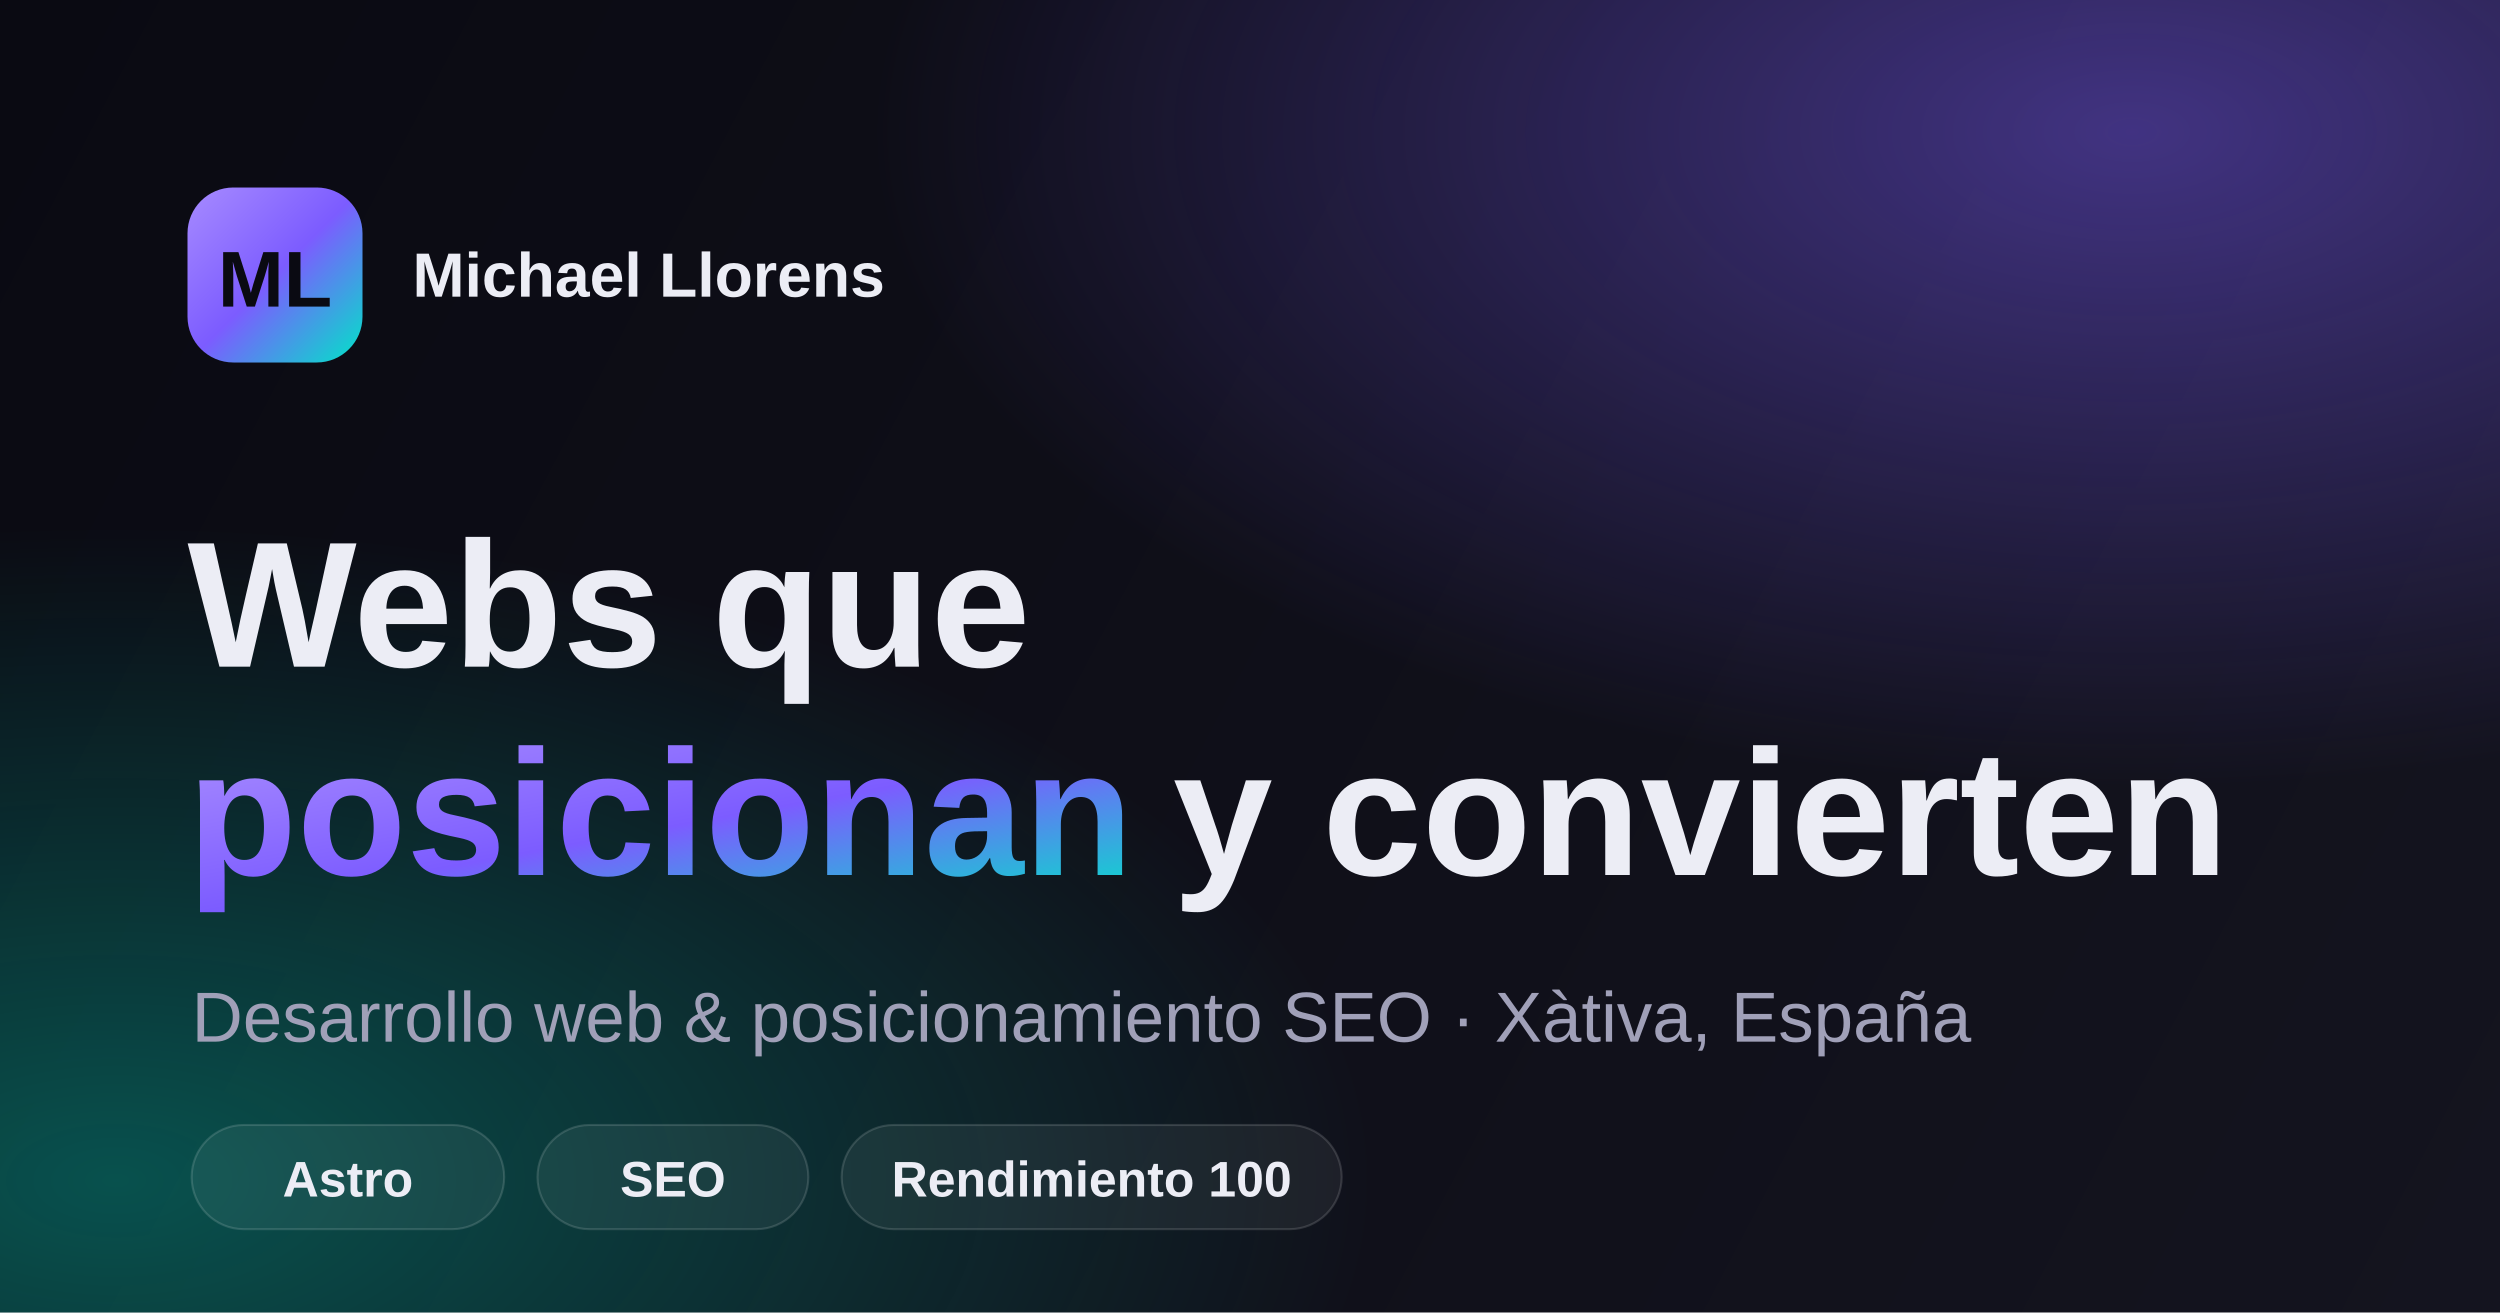
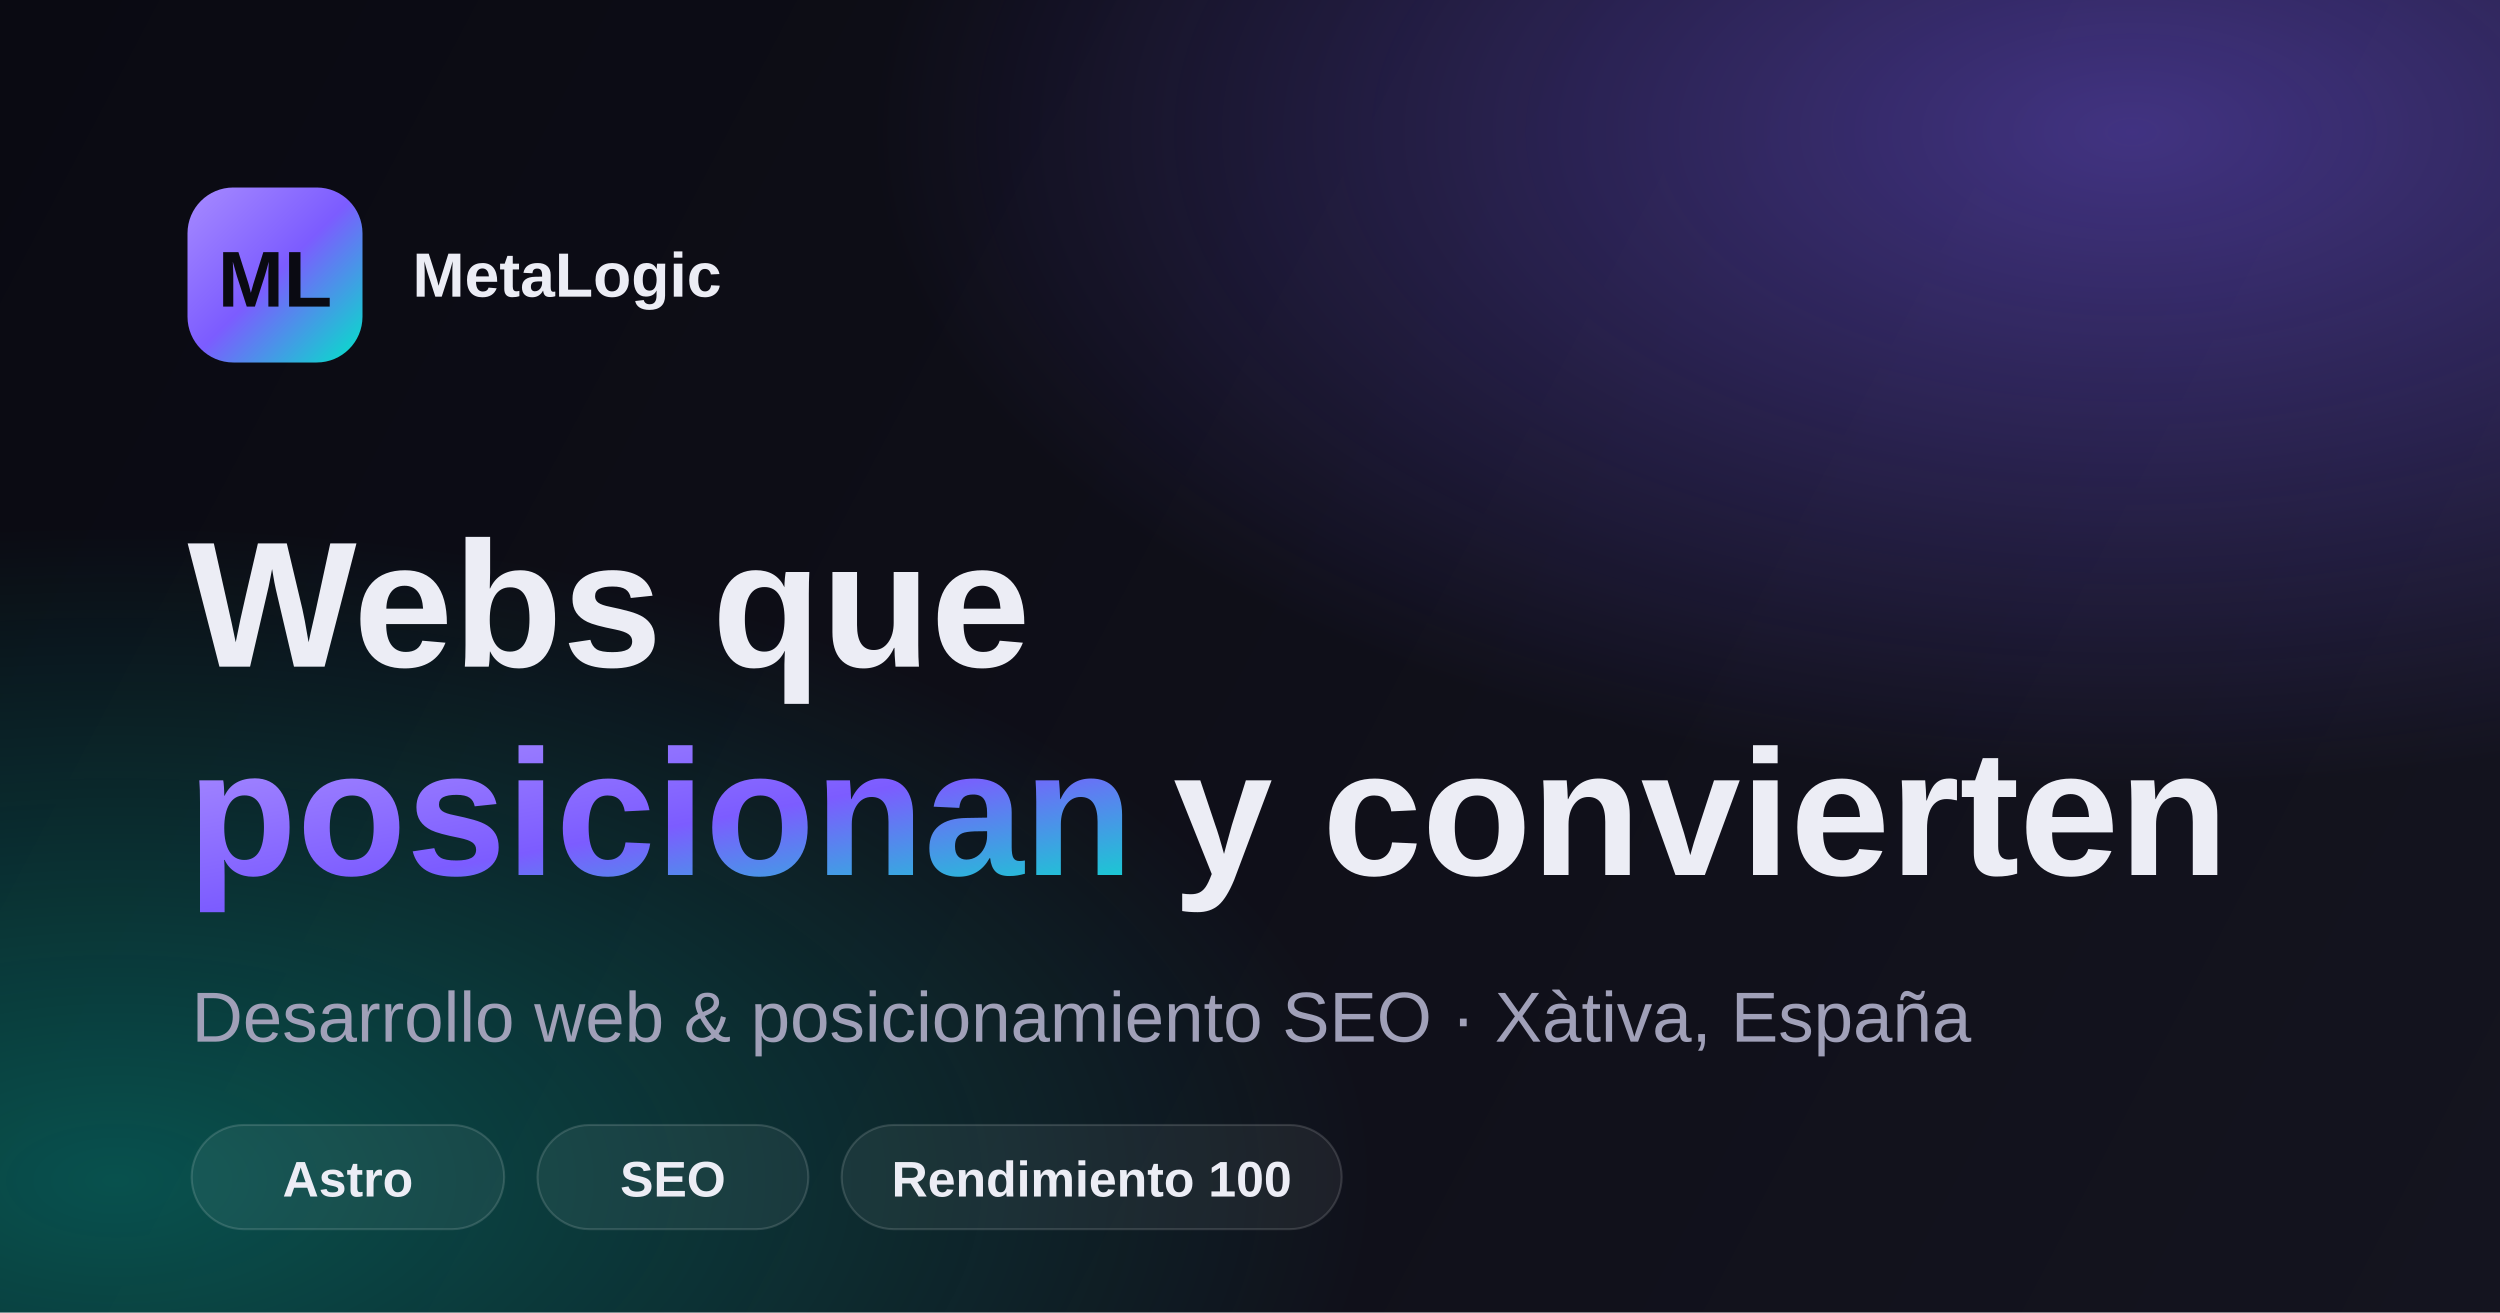
<svg xmlns="http://www.w3.org/2000/svg" viewBox="0 0 1200 630" width="1200" height="630">
  <defs>
    <linearGradient id="bg" x1="0" y1="0" x2="1200" y2="630" gradientUnits="userSpaceOnUse">
      <stop offset="0" stop-color="#0a0a12" />
      <stop offset="1" stop-color="#14141f" />
    </linearGradient>
    <linearGradient id="accent" x1="0" y1="0" x2="1" y2="1">
      <stop offset="0" stop-color="#a78bff" />
      <stop offset="0.5" stop-color="#7c5cff" />
      <stop offset="1" stop-color="#00e5c7" />
    </linearGradient>
    <radialGradient id="glow1" cx="0.85" cy="0.1" r="0.5">
      <stop offset="0" stop-color="#7c5cff" stop-opacity="0.45" />
      <stop offset="1" stop-color="#7c5cff" stop-opacity="0" />
    </radialGradient>
    <radialGradient id="glow2" cx="0.05" cy="0.9" r="0.5">
      <stop offset="0" stop-color="#00e5c7" stop-opacity="0.32" />
      <stop offset="1" stop-color="#00e5c7" stop-opacity="0" />
    </radialGradient>
  </defs>
  <rect width="1200" height="630" fill="url(#bg)" />
  <rect width="1200" height="630" fill="url(#glow1)" />
  <rect width="1200" height="630" fill="url(#glow2)" />
  <g transform="translate(90, 90)">
    <rect width="84" height="84" rx="22" fill="url(#accent)" />
    <text x="42" y="44" text-anchor="middle" dominant-baseline="central" font-family="'Segoe UI', Arial, sans-serif" font-weight="700" font-size="38" fill="#0a0a12">ML</text>
-     <text x="108" y="42" dominant-baseline="central" font-family="'Segoe UI', Arial, sans-serif" font-weight="700" font-size="30" fill="#ecedf5">Michael Llorens</text>
+     <text x="108" y="42" dominant-baseline="central" font-family="'Segoe UI', Arial, sans-serif" font-weight="700" font-size="30" fill="#ecedf5">MetaLogic</text>
  </g>
  <text x="90" y="320" font-family="'Segoe UI', Arial, sans-serif" font-weight="700" font-size="86" fill="#ecedf5">Webs que</text>
  <text x="90" y="420" font-family="'Segoe UI', Arial, sans-serif" font-weight="700" font-size="86" fill="url(#accent)">posicionan</text>
  <text x="563" y="420" font-family="'Segoe UI', Arial, sans-serif" font-weight="700" font-size="86" fill="#ecedf5">y convierten</text>
  <text x="92" y="500" font-family="'Segoe UI', Arial, sans-serif" font-weight="400" font-size="34" fill="#a0a0b8">Desarrollo web &amp; posicionamiento SEO · Xàtiva, España</text>
  <g font-family="'Segoe UI', Arial, sans-serif" font-weight="600" font-size="24" fill="#ecedf5">
    <rect x="92" y="540" width="150" height="50" rx="25" fill="rgba(255,255,255,0.06)" stroke="rgba(255,255,255,0.14)" />
    <text x="167" y="566" text-anchor="middle" dominant-baseline="central">Astro</text>
    <rect x="258" y="540" width="130" height="50" rx="25" fill="rgba(255,255,255,0.06)" stroke="rgba(255,255,255,0.14)" />
    <text x="323" y="566" text-anchor="middle" dominant-baseline="central">SEO</text>
    <rect x="404" y="540" width="240" height="50" rx="25" fill="rgba(255,255,255,0.06)" stroke="rgba(255,255,255,0.14)" />
    <text x="524" y="566" text-anchor="middle" dominant-baseline="central">Rendimiento 100</text>
  </g>
</svg>
